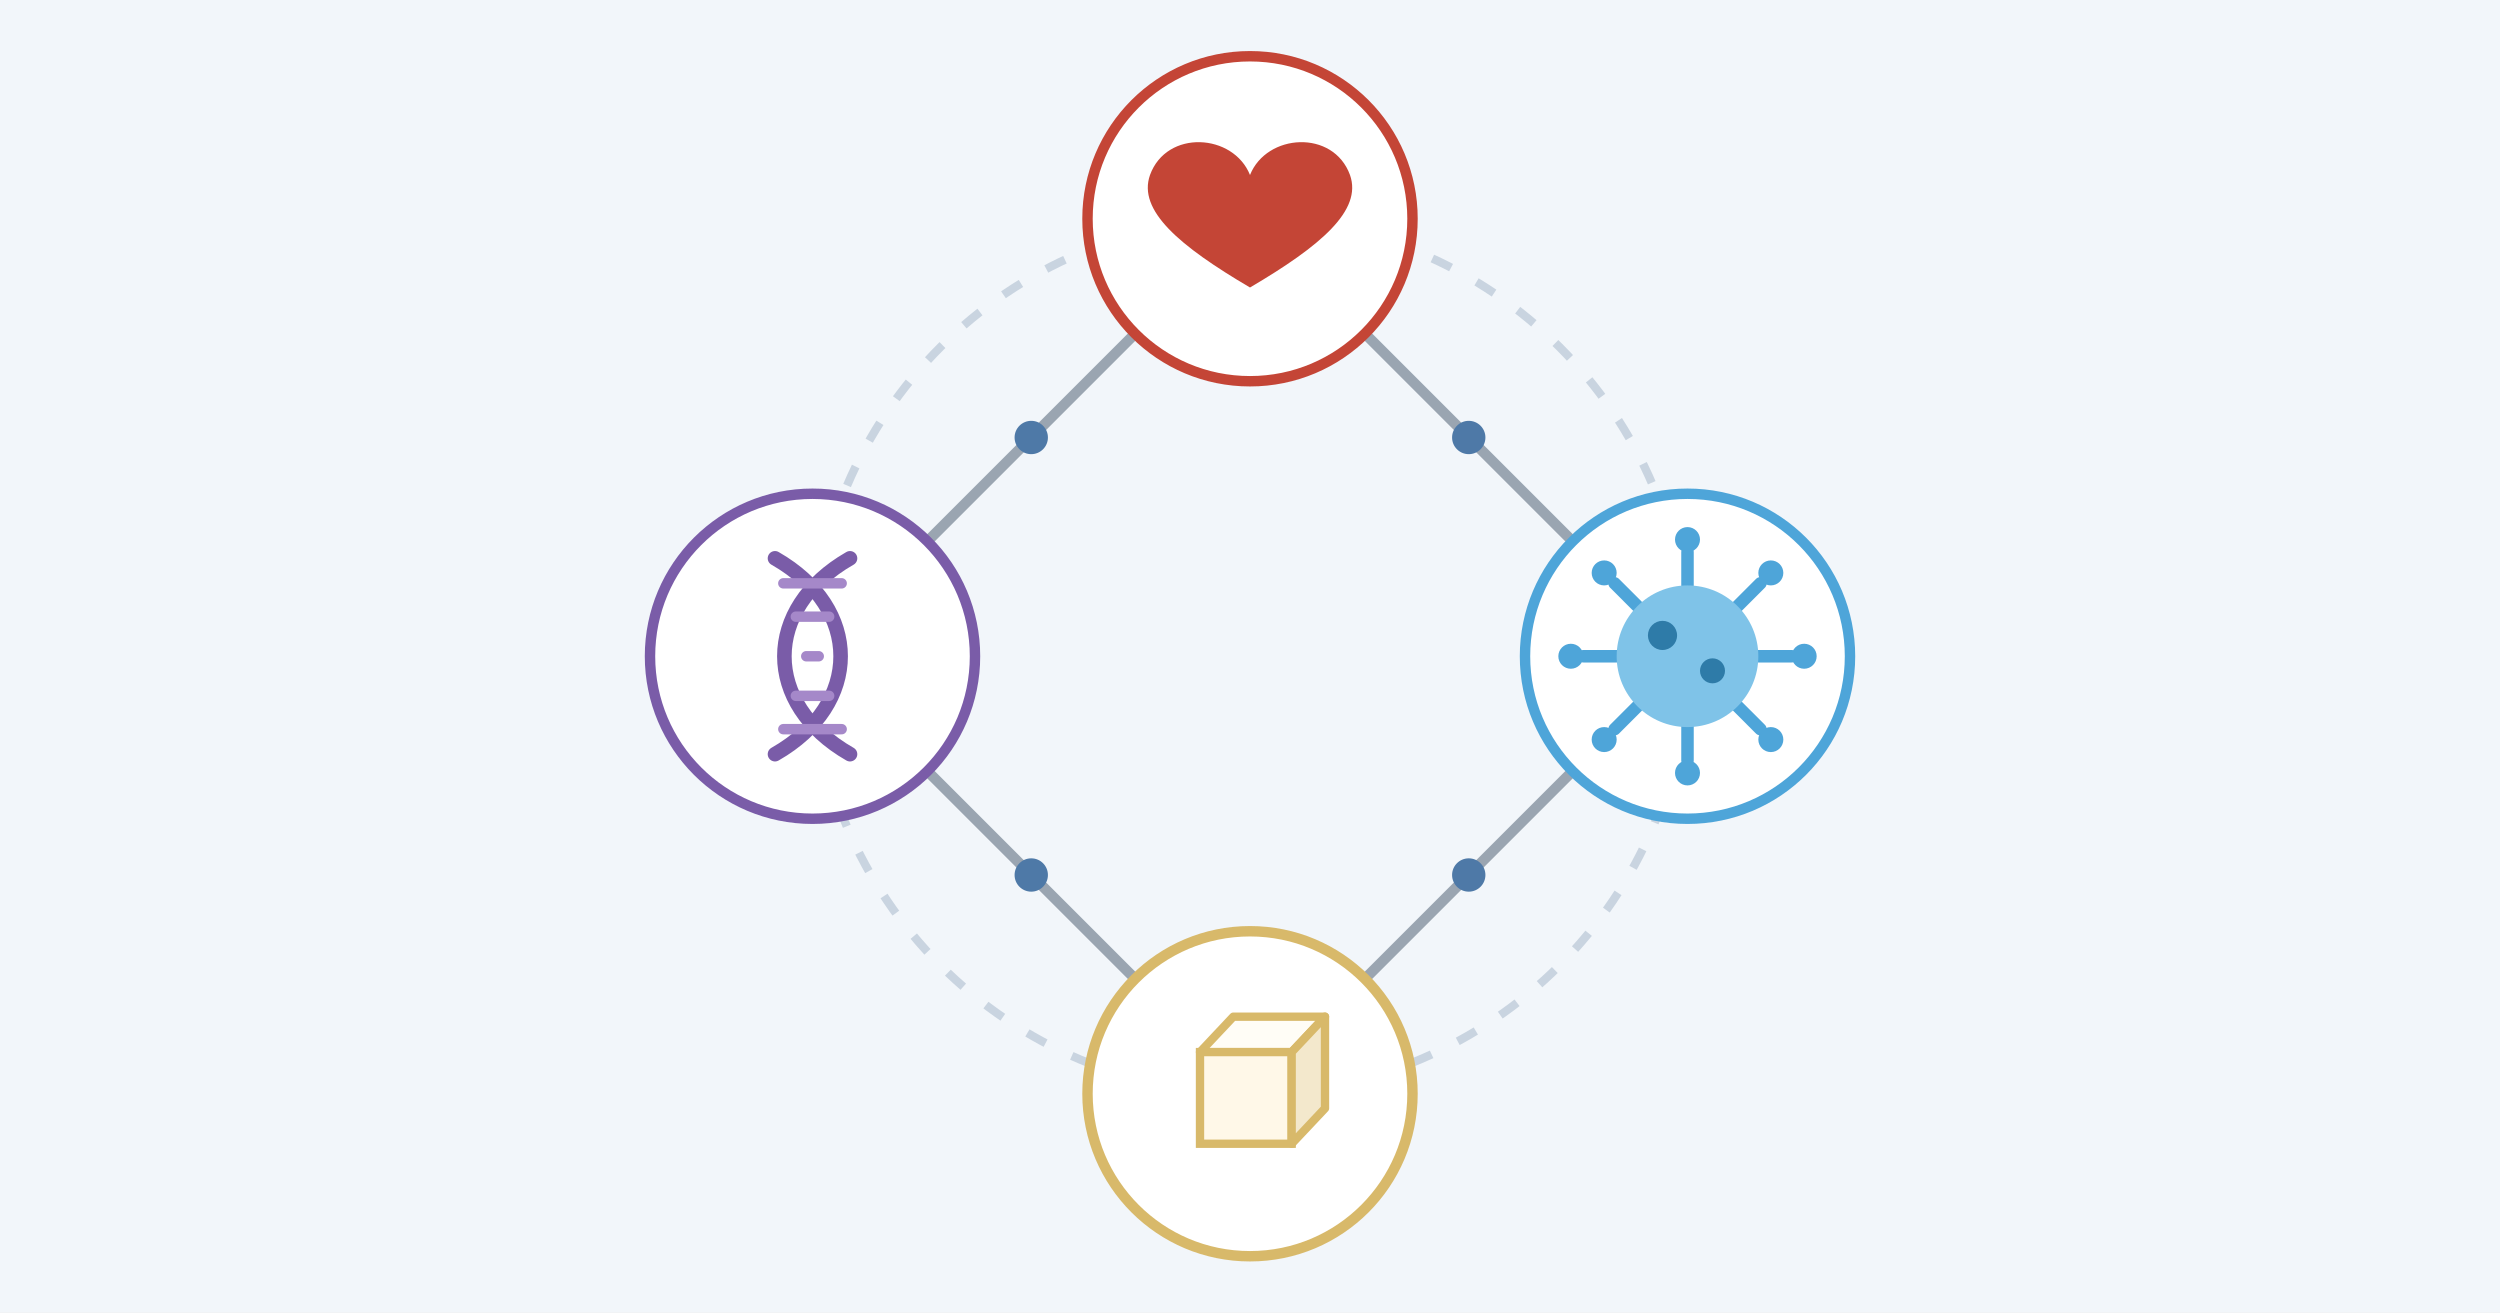
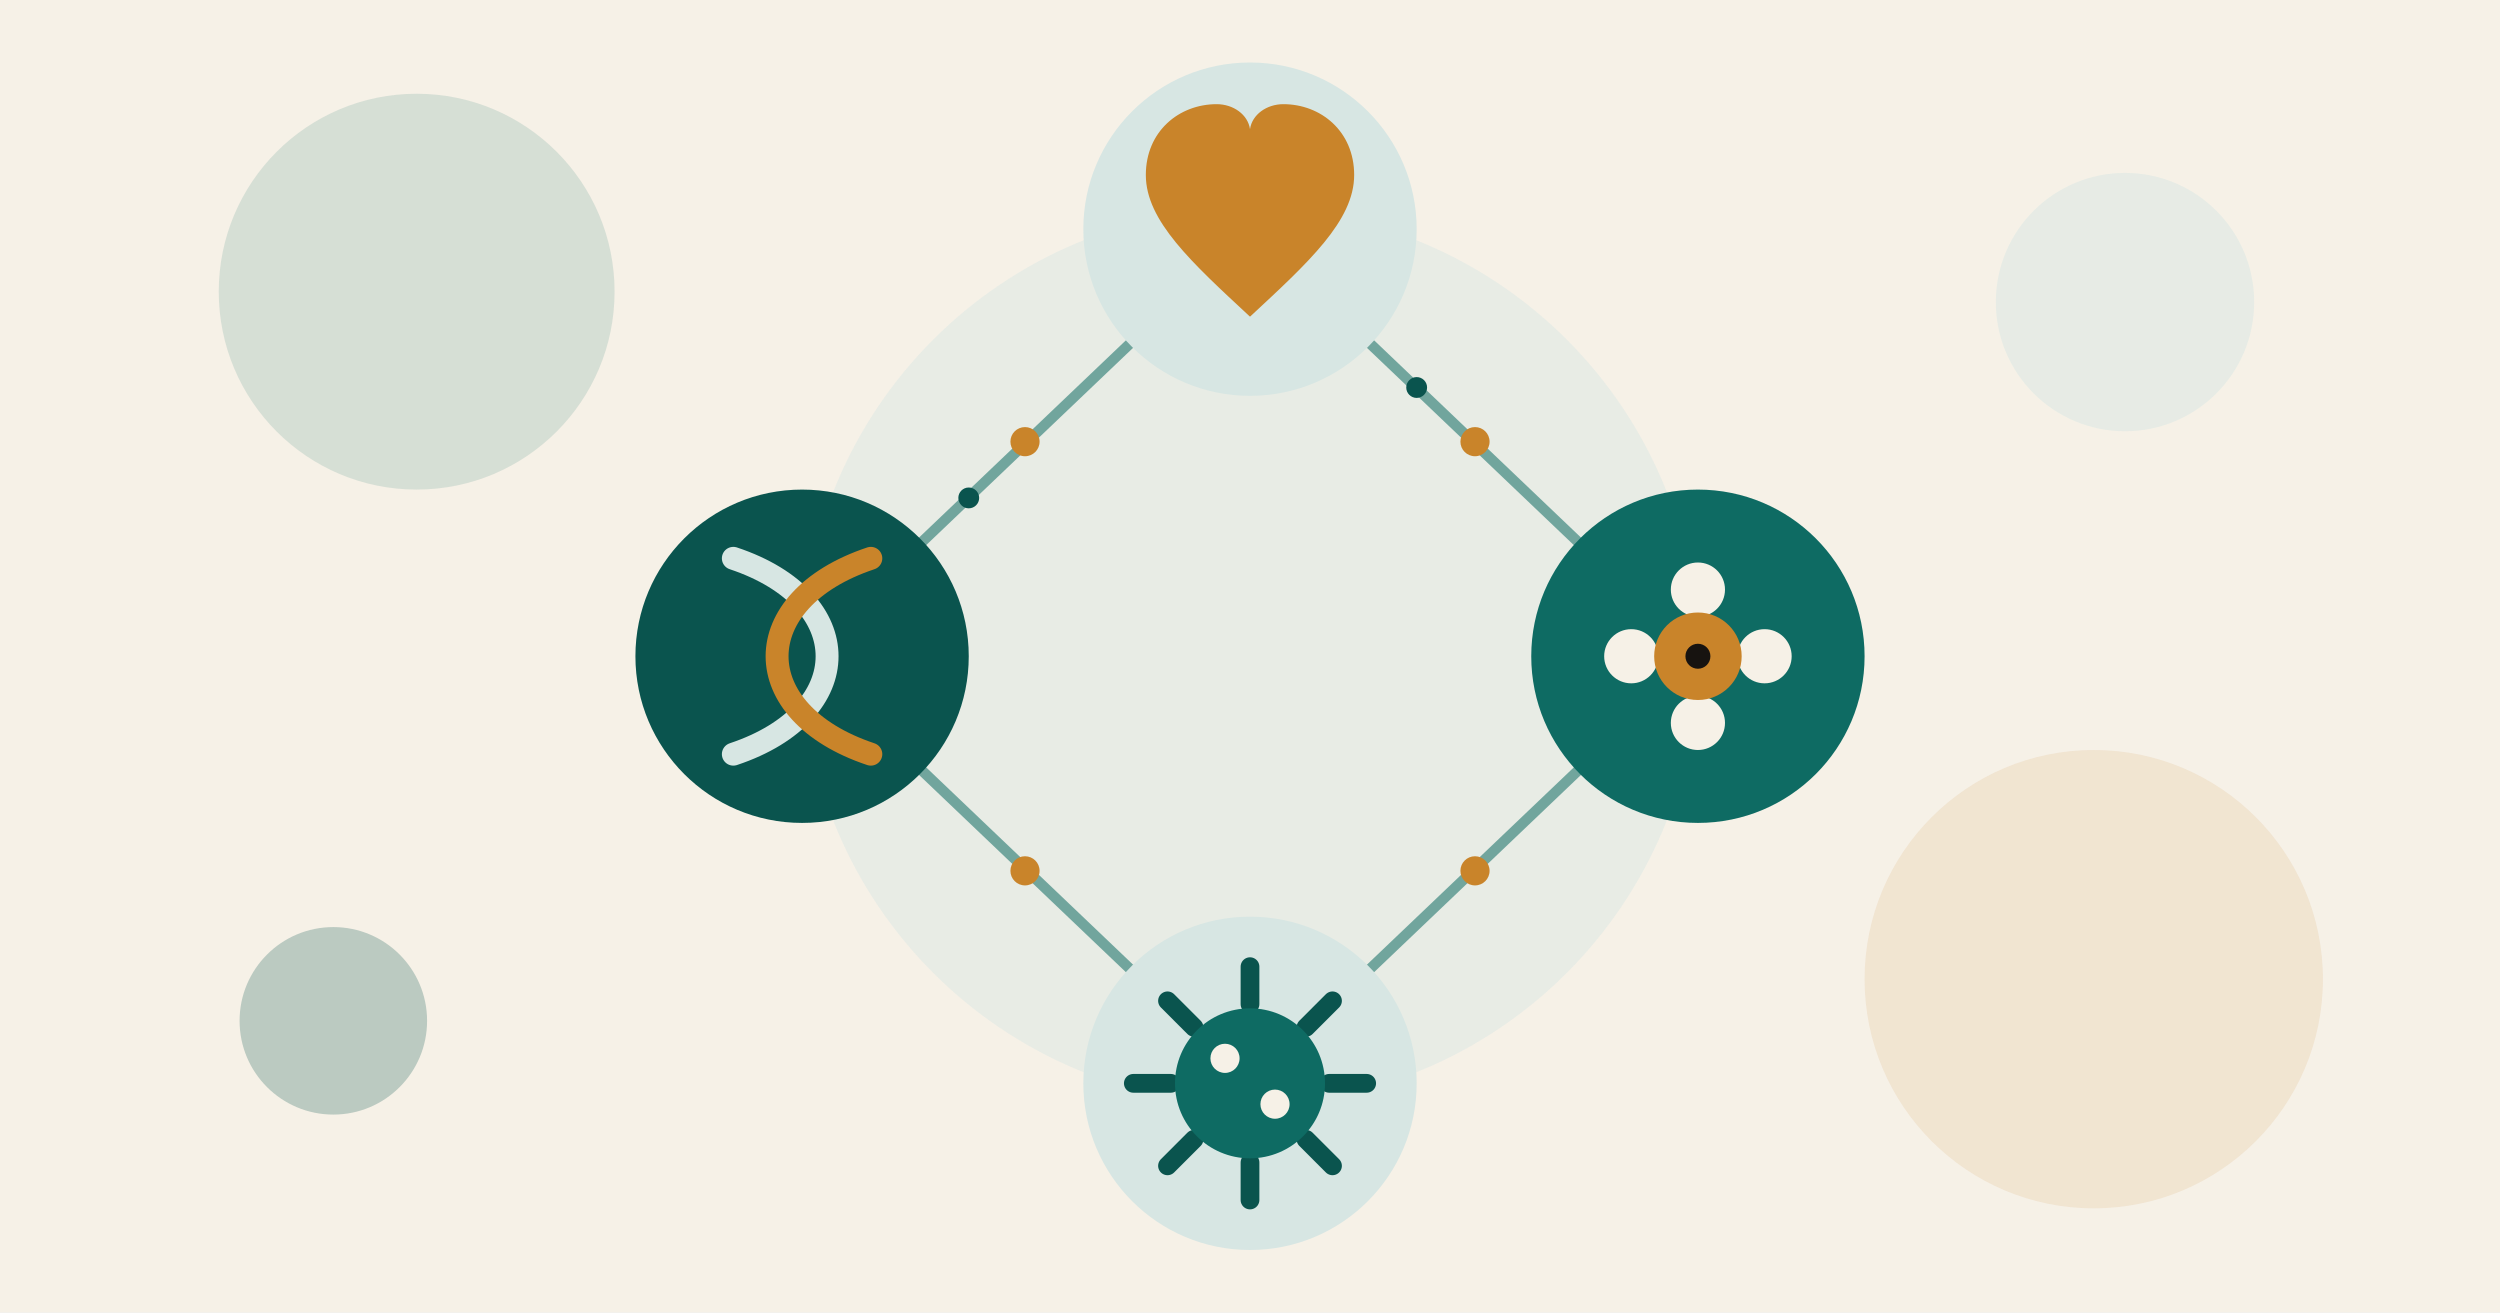
<svg xmlns="http://www.w3.org/2000/svg" width="1200" height="630" viewBox="0 0 1200 630">
-   <rect x="0" y="0" width="1200" height="630" fill="#F2F6FA" />
-   <circle cx="600" cy="315" r="210" fill="none" stroke="#C9D4E0" stroke-width="4" stroke-dasharray="10 14" />
-   <g stroke="#9AA5B1" stroke-width="5">
-     <line x1="600" y1="105" x2="810" y2="315" />
-     <line x1="810" y1="315" x2="600" y2="525" />
-     <line x1="600" y1="525" x2="390" y2="315" />
-     <line x1="390" y1="315" x2="600" y2="105" />
+   <rect x="0" y="0" width="1200" height="630" fill="#f6f1e7" />
+   <circle cx="600" cy="315" r="215" fill="#d7e6e3" opacity="0.45" />
+   <circle cx="200" cy="140" r="95" fill="#0e6b63" opacity="0.14" />
+   <circle cx="1020" cy="145" r="62" fill="#d7e6e3" opacity="0.5" />
+   <circle cx="1005" cy="470" r="110" fill="#c9842a" opacity="0.12" />
+   <circle cx="160" cy="490" r="45" fill="#0a544e" opacity="0.25" />
+   <g stroke="#0e6b63" stroke-width="5" stroke-linecap="round" opacity="0.55">
+     <line x1="600" y1="110" x2="815" y2="315" />
+     <line x1="815" y1="315" x2="600" y2="520" />
+     <line x1="600" y1="520" x2="385" y2="315" />
+     <line x1="385" y1="315" x2="600" y2="110" />
  </g>
-   <g fill="#4E79A7">
-     <circle cx="705" cy="210" r="8" />
-     <circle cx="705" cy="420" r="8" />
-     <circle cx="495" cy="420" r="8" />
-     <circle cx="495" cy="210" r="8" />
+   <g fill="#c9842a">
+     <circle cx="708" cy="212" r="7" />
+     <circle cx="708" cy="418" r="7" />
+     <circle cx="492" cy="418" r="7" />
+     <circle cx="492" cy="212" r="7" />
  </g>
-   <circle cx="600" cy="105" r="78" fill="#FFFFFF" stroke="#C44536" stroke-width="5" />
-   <path d="M600 84 C 592 64, 560 62, 552 84 C 546 101, 566 118, 600 138 C 634 118, 654 101, 648 84 C 640 62, 608 64, 600 84 Z" fill="#C44536" />
-   <circle cx="810" cy="315" r="78" fill="#FFFFFF" stroke="#4EA5D9" stroke-width="5" />
-   <g stroke="#4EA5D9" stroke-width="6" stroke-linecap="round">
-     <line x1="844" y1="315" x2="860" y2="315" />
-     <line x1="834" y1="291" x2="845" y2="280" />
-     <line x1="810" y1="281" x2="810" y2="265" />
-     <line x1="786" y1="291" x2="775" y2="280" />
-     <line x1="776" y1="315" x2="760" y2="315" />
-     <line x1="786" y1="339" x2="775" y2="350" />
-     <line x1="810" y1="349" x2="810" y2="365" />
-     <line x1="834" y1="339" x2="845" y2="350" />
+   <g fill="#0a544e">
+     <circle cx="680" cy="186" r="5" />
+     <circle cx="465" cy="239" r="5" />
  </g>
-   <g fill="#4EA5D9">
-     <circle cx="866" cy="315" r="6" />
-     <circle cx="850" cy="275" r="6" />
-     <circle cx="810" cy="259" r="6" />
-     <circle cx="770" cy="275" r="6" />
-     <circle cx="754" cy="315" r="6" />
-     <circle cx="770" cy="355" r="6" />
-     <circle cx="810" cy="371" r="6" />
-     <circle cx="850" cy="355" r="6" />
+   <circle cx="600" cy="110" r="80" fill="#d7e6e3" />
+   <path d="M600 152 C 572 126, 550 106, 550 84 C 550 63, 566 50, 584 50 C 592 50, 599 55, 600 62 C 601 55, 608 50, 616 50 C 634 50, 650 63, 650 84 C 650 106, 628 126, 600 152 Z" fill="#c9842a" />
+   <circle cx="815" cy="315" r="80" fill="#0e6b63" />
+   <g fill="#f6f1e7">
+     <circle cx="815" cy="283" r="13" />
+     <circle cx="815" cy="347" r="13" />
+     <circle cx="783" cy="315" r="13" />
+     <circle cx="847" cy="315" r="13" />
  </g>
-   <circle cx="810" cy="315" r="34" fill="#7FC3E8" />
-   <circle cx="798" cy="305" r="7" fill="#2E7BA8" />
-   <circle cx="822" cy="322" r="6" fill="#2E7BA8" />
-   <circle cx="390" cy="315" r="78" fill="#FFFFFF" stroke="#7A5CA8" stroke-width="5" />
-   <g fill="none" stroke="#7A5CA8" stroke-width="7" stroke-linecap="round">
-     <path d="M372 268 C 414 292, 414 338, 372 362" />
-     <path d="M408 268 C 366 292, 366 338, 408 362" />
+   <circle cx="815" cy="315" r="21" fill="#c9842a" />
+   <circle cx="815" cy="315" r="6" fill="#171310" />
+   <circle cx="600" cy="520" r="80" fill="#d7e6e3" />
+   <g stroke="#0a544e" stroke-width="9" stroke-linecap="round">
+     <line x1="638" y1="520" x2="656" y2="520" />
+     <line x1="638" y1="520" x2="656" y2="520" transform="rotate(45 600 520)" />
+     <line x1="638" y1="520" x2="656" y2="520" transform="rotate(90 600 520)" />
+     <line x1="638" y1="520" x2="656" y2="520" transform="rotate(135 600 520)" />
+     <line x1="638" y1="520" x2="656" y2="520" transform="rotate(180 600 520)" />
+     <line x1="638" y1="520" x2="656" y2="520" transform="rotate(225 600 520)" />
+     <line x1="638" y1="520" x2="656" y2="520" transform="rotate(270 600 520)" />
+     <line x1="638" y1="520" x2="656" y2="520" transform="rotate(315 600 520)" />
  </g>
-   <g stroke="#A588C9" stroke-width="5" stroke-linecap="round">
-     <line x1="376" y1="280" x2="404" y2="280" />
-     <line x1="382" y1="296" x2="398" y2="296" />
-     <line x1="387" y1="315" x2="393" y2="315" />
-     <line x1="382" y1="334" x2="398" y2="334" />
-     <line x1="376" y1="350" x2="404" y2="350" />
-   </g>
-   <circle cx="600" cy="525" r="78" fill="#FFFFFF" stroke="#D8B96A" stroke-width="5" />
-   <polygon points="576,505 592,488 636,488 620,505" fill="#FFFDF6" stroke="#D8B96A" stroke-width="4" stroke-linejoin="round" />
-   <rect x="576" y="505" width="44" height="44" fill="#FFF8E8" stroke="#D8B96A" stroke-width="4" />
-   <polygon points="620,505 636,488 636,532 620,549" fill="#F3E8CC" stroke="#D8B96A" stroke-width="4" stroke-linejoin="round" />
+   <circle cx="600" cy="520" r="36" fill="#0e6b63" />
+   <circle cx="588" cy="508" r="7" fill="#f6f1e7" />
+   <circle cx="612" cy="530" r="7" fill="#f6f1e7" />
+   <circle cx="385" cy="315" r="80" fill="#0a544e" />
+   <path d="M352 268 C 412 288, 412 342, 352 362" fill="none" stroke="#d7e6e3" stroke-width="11" stroke-linecap="round" />
+   <path d="M418 268 C 358 288, 358 342, 418 362" fill="none" stroke="#c9842a" stroke-width="11" stroke-linecap="round" />
</svg>
